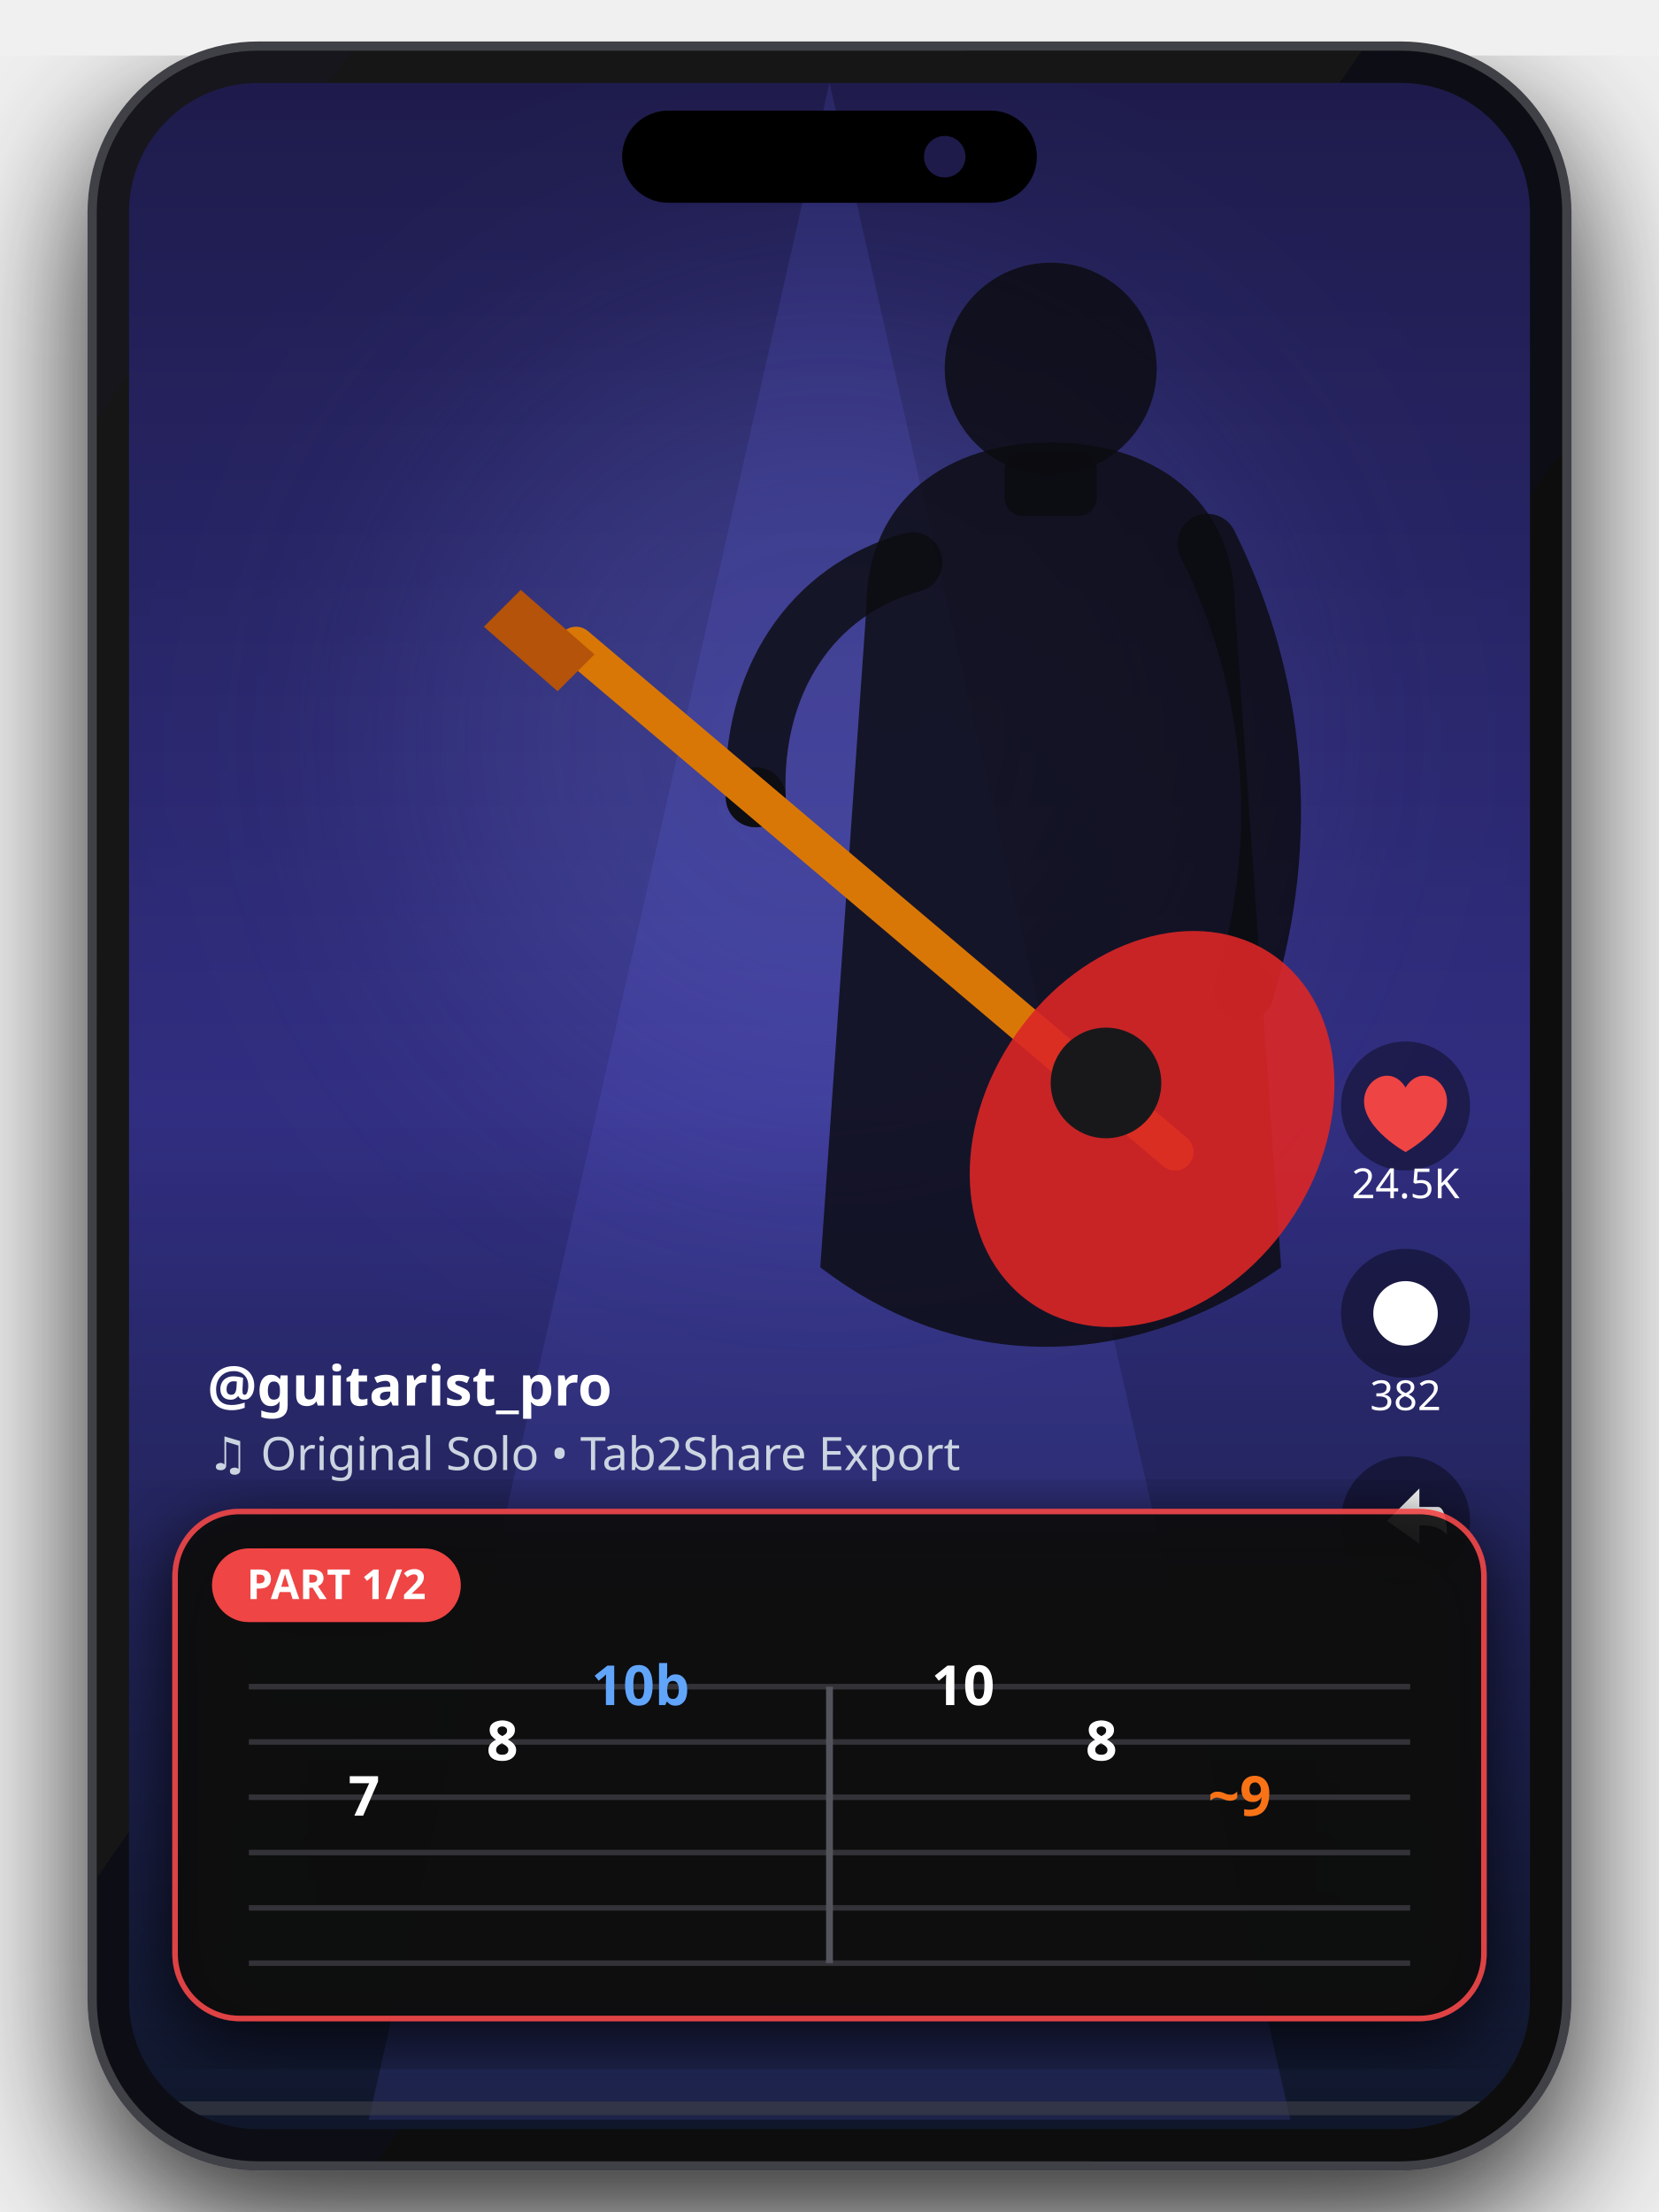
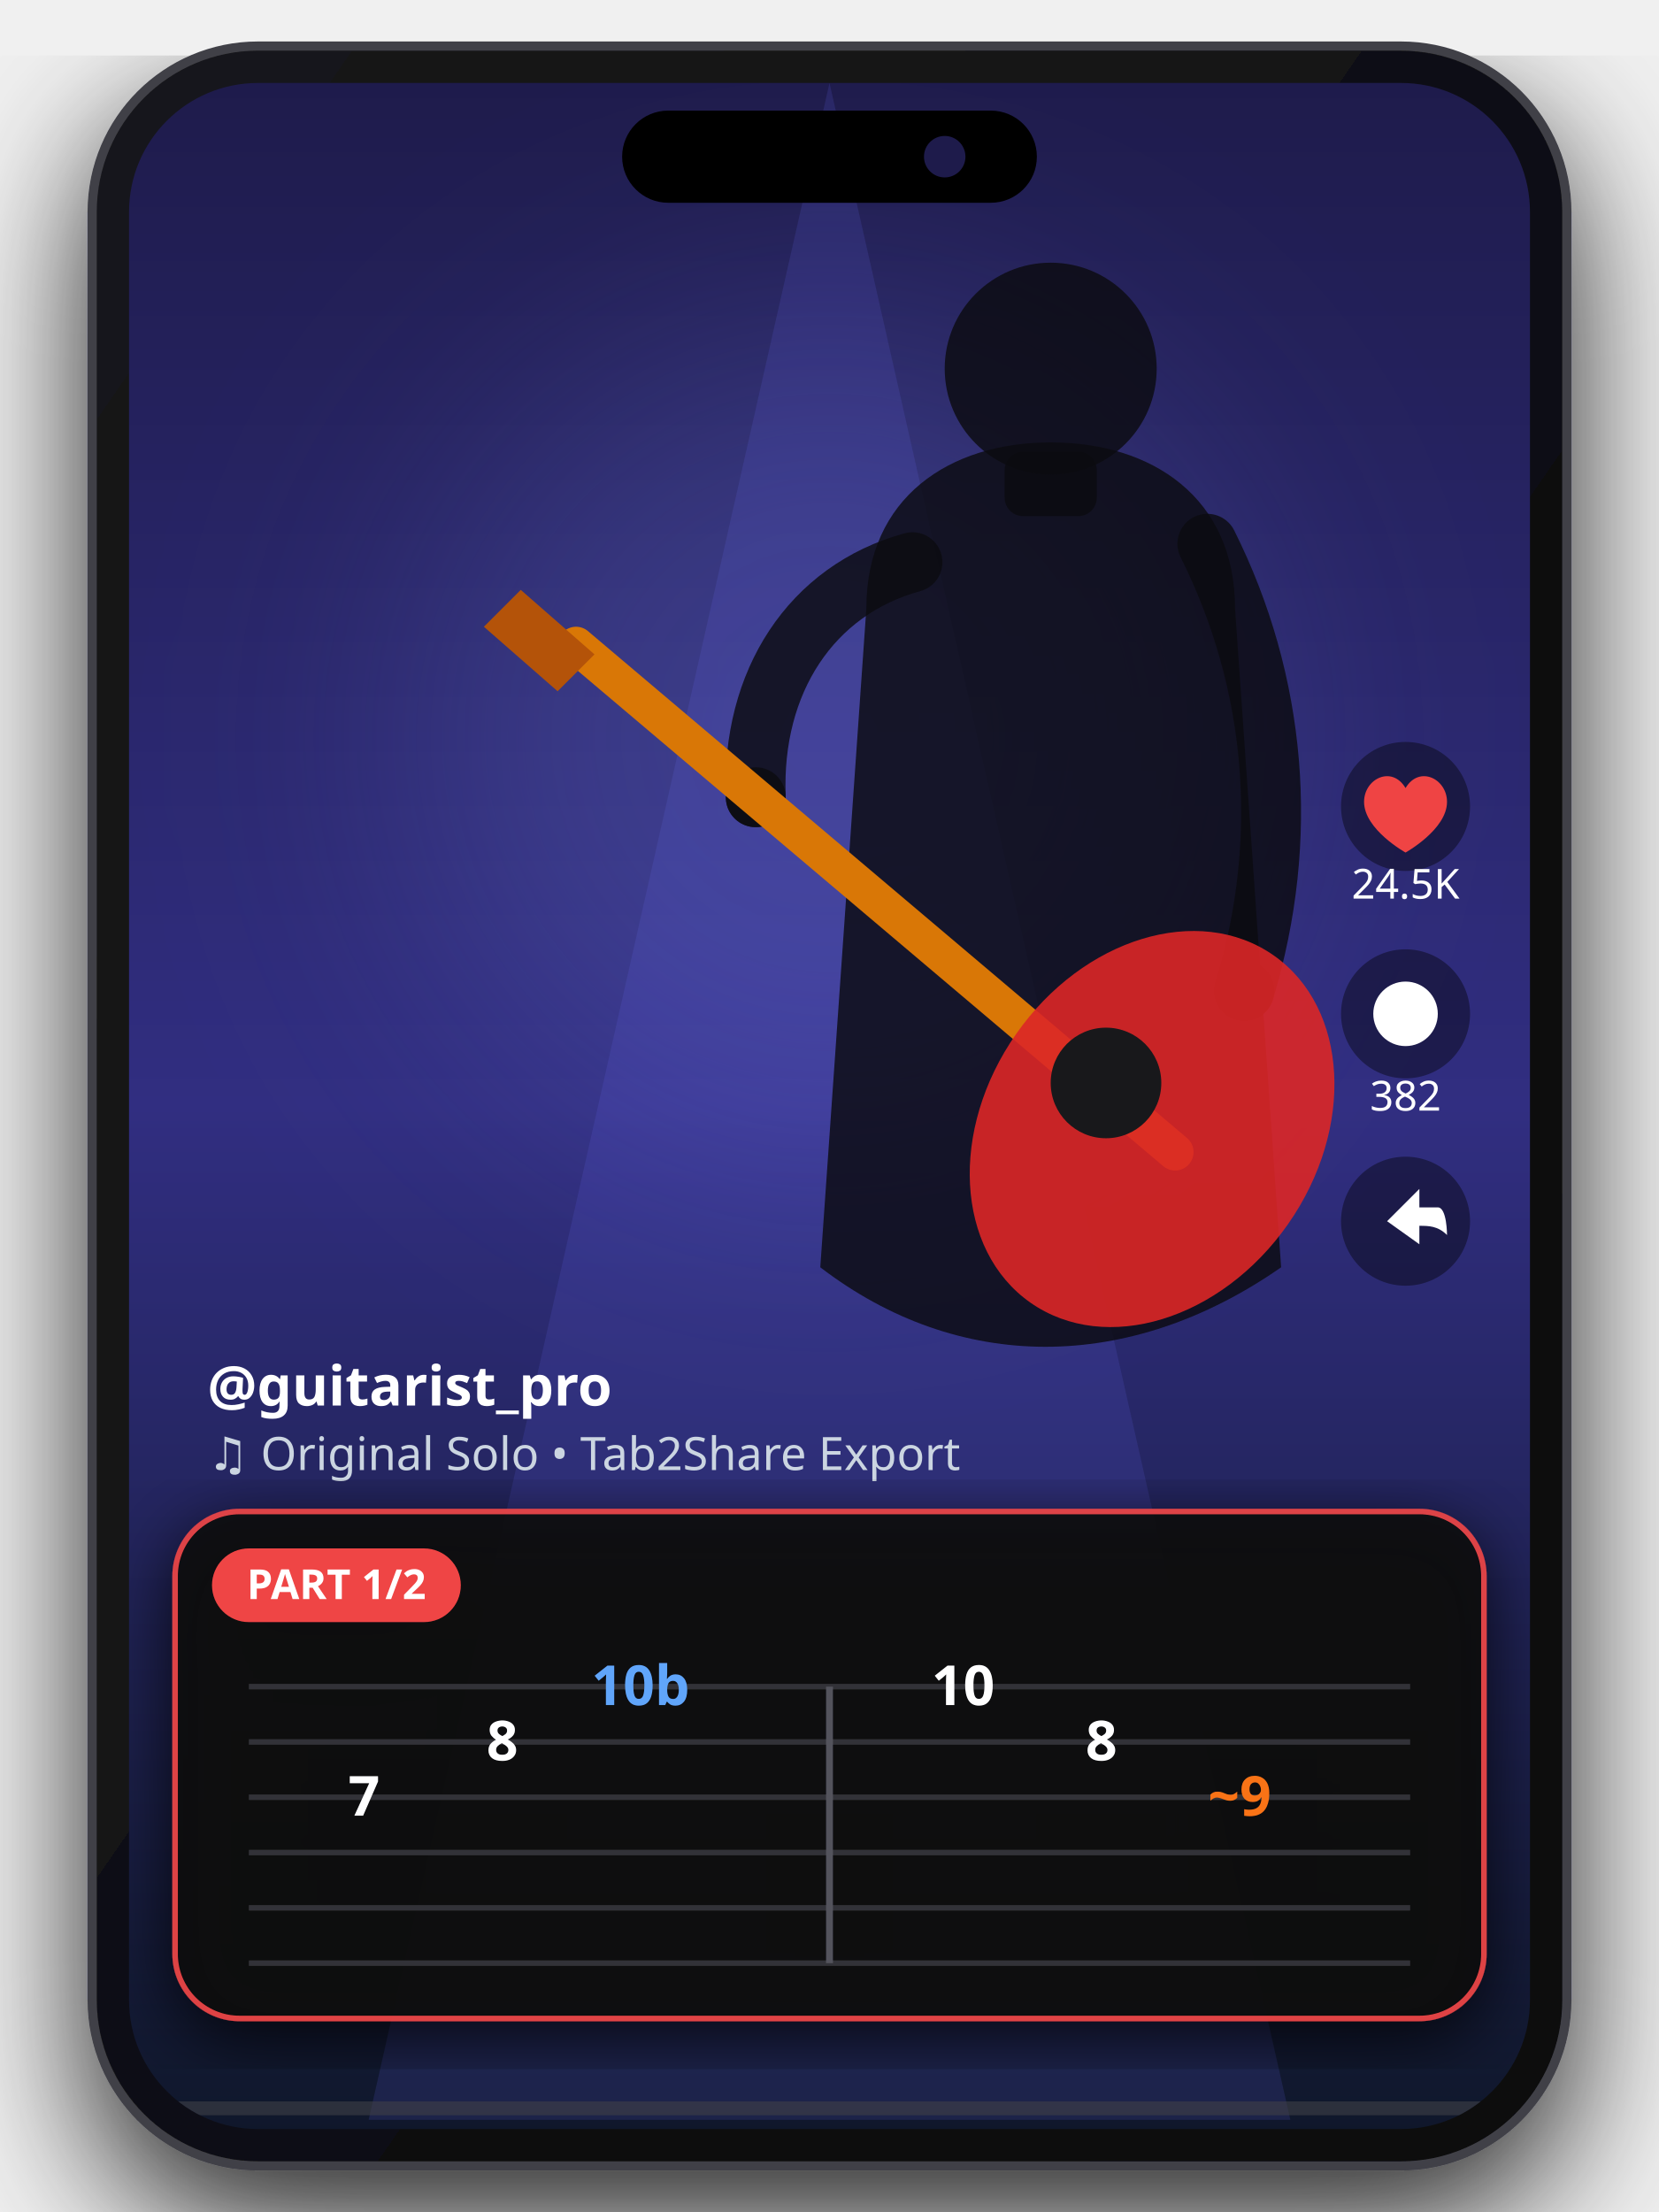
<svg xmlns="http://www.w3.org/2000/svg" viewBox="0 0 360 480" width="100%" height="480">
  <defs>
    <linearGradient id="phoneBody" x1="0%" y1="0%" x2="100%" y2="100%">
      <stop offset="0%" stop-color="#18181b" />
      <stop offset="100%" stop-color="#09090b" />
    </linearGradient>
    <linearGradient id="videoMock" x1="0%" y1="0%" x2="0%" y2="100%">
      <stop offset="0%" stop-color="#1e1b4b" />
      <stop offset="50%" stop-color="#312e81" />
      <stop offset="100%" stop-color="#0f172a" />
    </linearGradient>
    <filter id="phoneShadow" x="-10%" y="-10%" width="120%" height="120%">
      <feDropShadow dx="0" dy="12" stdDeviation="16" flood-color="#000000" flood-opacity="0.85" />
    </filter>
    <filter id="overlayGlow">
      <feDropShadow dx="0" dy="4" stdDeviation="8" flood-color="#000000" flood-opacity="0.9" />
    </filter>
    <style>
      /* Tab overlay stays fully docked on screen; only a subtle float + glow breathe */
      @keyframes overlayBreathe {
        0%, 100% { transform: translateY(0); }
        50% { transform: translateY(-5px); }
      }

      @keyframes overlayGlowPulse {
        0%, 100% { stroke-opacity: 0.6; }
        50% { stroke-opacity: 1; }
      }

      @keyframes reelProgress {
        0% { width: 0; }
        100% { width: 300px; }
      }

      @keyframes guitarVibe {
        0%, 100% { transform: rotate(-12deg) translateY(0); }
        50% { transform: rotate(-10deg) translateY(-4px); }
      }

      .anim-overlay { animation: overlayBreathe 4s ease-in-out infinite; }
      .anim-overlay-border { animation: overlayGlowPulse 4s ease-in-out infinite; }
      .anim-progress { animation: reelProgress 7s linear infinite; }
      .anim-guitar { animation: guitarVibe 2s ease-in-out infinite; transform-box: fill-box; transform-origin: center; }
    </style>
  </defs>
  <rect x="20" y="10" width="320" height="460" rx="36" fill="url(#phoneBody)" filter="url(#phoneShadow)" stroke="#3f3f46" stroke-width="2" />
  <clipPath id="screenClip">
    <rect x="28" y="18" width="304" height="444" rx="28" />
  </clipPath>
  <g clip-path="url(#screenClip)">
    <rect x="28" y="18" width="304" height="444" fill="url(#videoMock)" />
    <polygon points="180,18 80,460 280,460" fill="#6366f1" opacity="0.15" />
    <circle cx="180" cy="160" r="90" fill="#818cf8" opacity="0.2" filter="blur(30px)" />
    <g transform="translate(45, 10)">
      <g class="anim-guitar">
        <path d="M143 122 C143 98 161 86 183 86 C205 86 223 98 223 122 L233 265 C200 288 163 288 133 265 Z" fill="#0b0b10" opacity="0.82" />
        <rect x="173" y="88" width="20" height="14" rx="4" fill="#0b0b10" opacity="0.82" />
        <circle cx="183" cy="70" r="23" fill="#0b0b10" opacity="0.82" />
        <path d="M217 108 C232 138 235 172 225 205" stroke="#0b0b10" stroke-width="13" stroke-linecap="round" fill="none" opacity="0.82" />
        <circle cx="225" cy="205" r="6.5" fill="#0b0b10" opacity="0.82" />
        <path d="M153 112 C131 118 118 138 119 163" stroke="#0b0b10" stroke-width="13" stroke-linecap="round" fill="none" opacity="0.82" />
        <circle cx="119" cy="163" r="6.5" fill="#0b0b10" opacity="0.82" />
        <line x1="80" y1="130" x2="210" y2="240" stroke="#d97706" stroke-width="8" stroke-linecap="round" />
        <polygon points="68,118 84,132 76,140 60,126" fill="#b45309" />
        <ellipse cx="205" cy="235" rx="36" ry="46" transform="rotate(35 205 235)" fill="#dc2626" opacity="0.9" />
        <circle cx="195" cy="225" r="12" fill="#18181b" />
      </g>
    </g>
-     <g transform="translate(290, 240)">
+     <g transform="translate(290, 175)">
      <circle cx="15" cy="0" r="14" fill="#000000" opacity="0.4" />
      <path d="M15 -4 C12 -9, 6 -6, 6 -1 C6 5, 15 10, 15 10 C15 10, 24 5, 24 -1 C24 -6, 18 -9, 15 -4 Z" fill="#ef4444" />
      <text x="15" y="20" font-family="system-ui" font-size="9" fill="#ffffff" text-anchor="middle">24.5K</text>
      <circle cx="15" cy="45" r="14" fill="#000000" opacity="0.4" />
      <circle cx="15" cy="45" r="7" fill="#ffffff" />
      <text x="15" y="66" font-family="system-ui" font-size="9" fill="#ffffff" text-anchor="middle">382</text>
      <circle cx="15" cy="90" r="14" fill="#000000" opacity="0.4" />
      <path d="M11 90 L18 83 L18 87 L22 87 C24 87, 24 93, 24 93 C22 91, 20 91, 18 91 L18 95 Z" fill="#ffffff" />
    </g>
    <g transform="translate(45, 305)">
      <text x="0" y="0" font-family="system-ui" font-size="12" font-weight="bold" fill="#ffffff">@guitarist_pro</text>
      <text x="0" y="14" font-family="system-ui" font-size="10" fill="#cbd5e1">♫ Original Solo • Tab2Share Export</text>
    </g>
-     <g class="anim-overlay" transform="translate(38, 328)" filter="url(#overlayGlow)">
-       <rect x="0" y="0" width="284" height="110" rx="14" fill="#09090b" opacity="0.9" stroke="#ef4444" stroke-width="1.2" class="anim-overlay-border" />
-       <rect x="8" y="8" width="54" height="16" rx="8" fill="#ef4444" />
-       <text x="35" y="19" font-family="ui-monospace" font-size="9" font-weight="bold" fill="#ffffff" text-anchor="middle">PART 1/2</text>
-       <g transform="translate(16, 38)">
-         <line x1="0" y1="0" x2="252" y2="0" stroke="#333338" stroke-width="1.2" />
-         <line x1="0" y1="12" x2="252" y2="12" stroke="#333338" stroke-width="1.2" />
-         <line x1="0" y1="24" x2="252" y2="24" stroke="#333338" stroke-width="1.2" />
-         <line x1="0" y1="36" x2="252" y2="36" stroke="#333338" stroke-width="1.2" />
-         <line x1="0" y1="48" x2="252" y2="48" stroke="#333338" stroke-width="1.2" />
-         <line x1="0" y1="60" x2="252" y2="60" stroke="#333338" stroke-width="1.2" />
-         <line x1="126" y1="0" x2="126" y2="60" stroke="#52525b" stroke-width="1.5" />
-         <text x="25" y="28" font-family="ui-monospace" font-size="12" font-weight="bold" fill="#ffffff" text-anchor="middle">7</text>
-         <text x="55" y="16" font-family="ui-monospace" font-size="12" font-weight="bold" fill="#ffffff" text-anchor="middle">8</text>
-         <text x="85" y="4" font-family="ui-monospace" font-size="12" font-weight="bold" fill="#60a5fa" text-anchor="middle">10b</text>
-         <text x="155" y="4" font-family="ui-monospace" font-size="12" font-weight="bold" fill="#ffffff" text-anchor="middle">10</text>
-         <text x="185" y="16" font-family="ui-monospace" font-size="12" font-weight="bold" fill="#ffffff" text-anchor="middle">8</text>
-         <text x="215" y="28" font-family="ui-monospace" font-size="12" font-weight="bold" fill="#f97316" text-anchor="middle">~9</text>
+     <g transform="translate(38, 328)" filter="url(#overlayGlow)">
+       <g class="anim-overlay">
+         <rect x="0" y="0" width="284" height="110" rx="14" fill="#09090b" opacity="0.9" stroke="#ef4444" stroke-width="1.2" class="anim-overlay-border" />
+         <rect x="8" y="8" width="54" height="16" rx="8" fill="#ef4444" />
+         <text x="35" y="19" font-family="ui-monospace" font-size="9" font-weight="bold" fill="#ffffff" text-anchor="middle">PART 1/2</text>
+         <g transform="translate(16, 38)">
+           <line x1="0" y1="0" x2="252" y2="0" stroke="#333338" stroke-width="1.2" />
+           <line x1="0" y1="12" x2="252" y2="12" stroke="#333338" stroke-width="1.2" />
+           <line x1="0" y1="24" x2="252" y2="24" stroke="#333338" stroke-width="1.2" />
+           <line x1="0" y1="36" x2="252" y2="36" stroke="#333338" stroke-width="1.2" />
+           <line x1="0" y1="48" x2="252" y2="48" stroke="#333338" stroke-width="1.2" />
+           <line x1="0" y1="60" x2="252" y2="60" stroke="#333338" stroke-width="1.2" />
+           <line x1="126" y1="0" x2="126" y2="60" stroke="#52525b" stroke-width="1.5" />
+           <text x="25" y="28" font-family="ui-monospace" font-size="12" font-weight="bold" fill="#ffffff" text-anchor="middle">7</text>
+           <text x="55" y="16" font-family="ui-monospace" font-size="12" font-weight="bold" fill="#ffffff" text-anchor="middle">8</text>
+           <text x="85" y="4" font-family="ui-monospace" font-size="12" font-weight="bold" fill="#60a5fa" text-anchor="middle">10b</text>
+           <text x="155" y="4" font-family="ui-monospace" font-size="12" font-weight="bold" fill="#ffffff" text-anchor="middle">10</text>
+           <text x="185" y="16" font-family="ui-monospace" font-size="12" font-weight="bold" fill="#ffffff" text-anchor="middle">8</text>
+           <text x="215" y="28" font-family="ui-monospace" font-size="12" font-weight="bold" fill="#f97316" text-anchor="middle">~9</text>
+         </g>
      </g>
    </g>
    <g transform="translate(30, 456)">
      <rect x="0" y="0" width="300" height="3" fill="#3f3f46" opacity="0.6" />
      <rect x="0" y="0" width="0" height="3" fill="#ef4444" class="anim-progress" />
    </g>
    <rect x="135" y="24" width="90" height="20" rx="10" fill="#000000" />
    <circle cx="205" cy="34" r="4.5" fill="#1e1b4b" />
  </g>
</svg>
